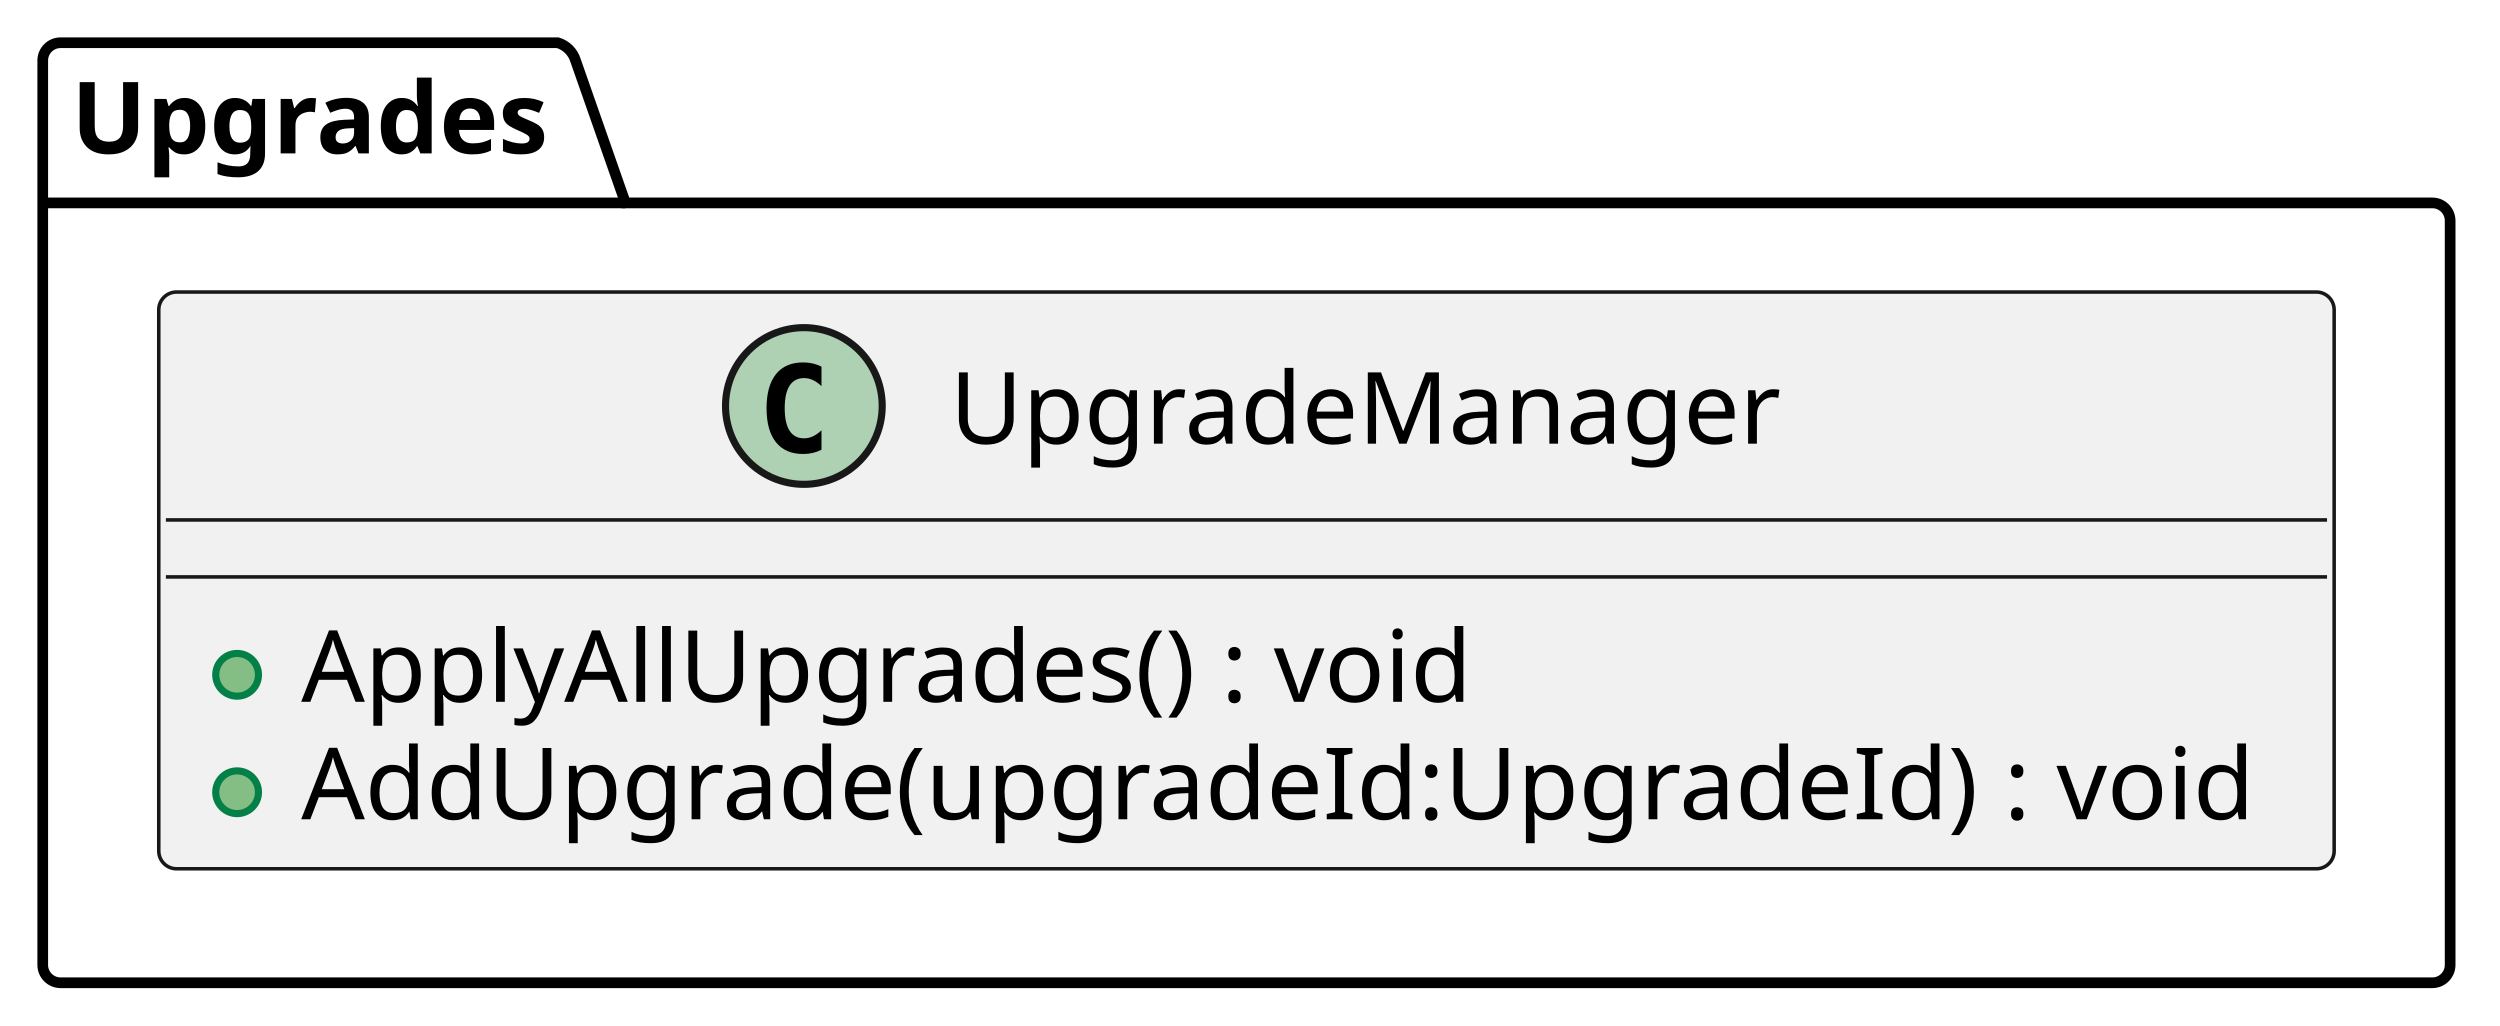
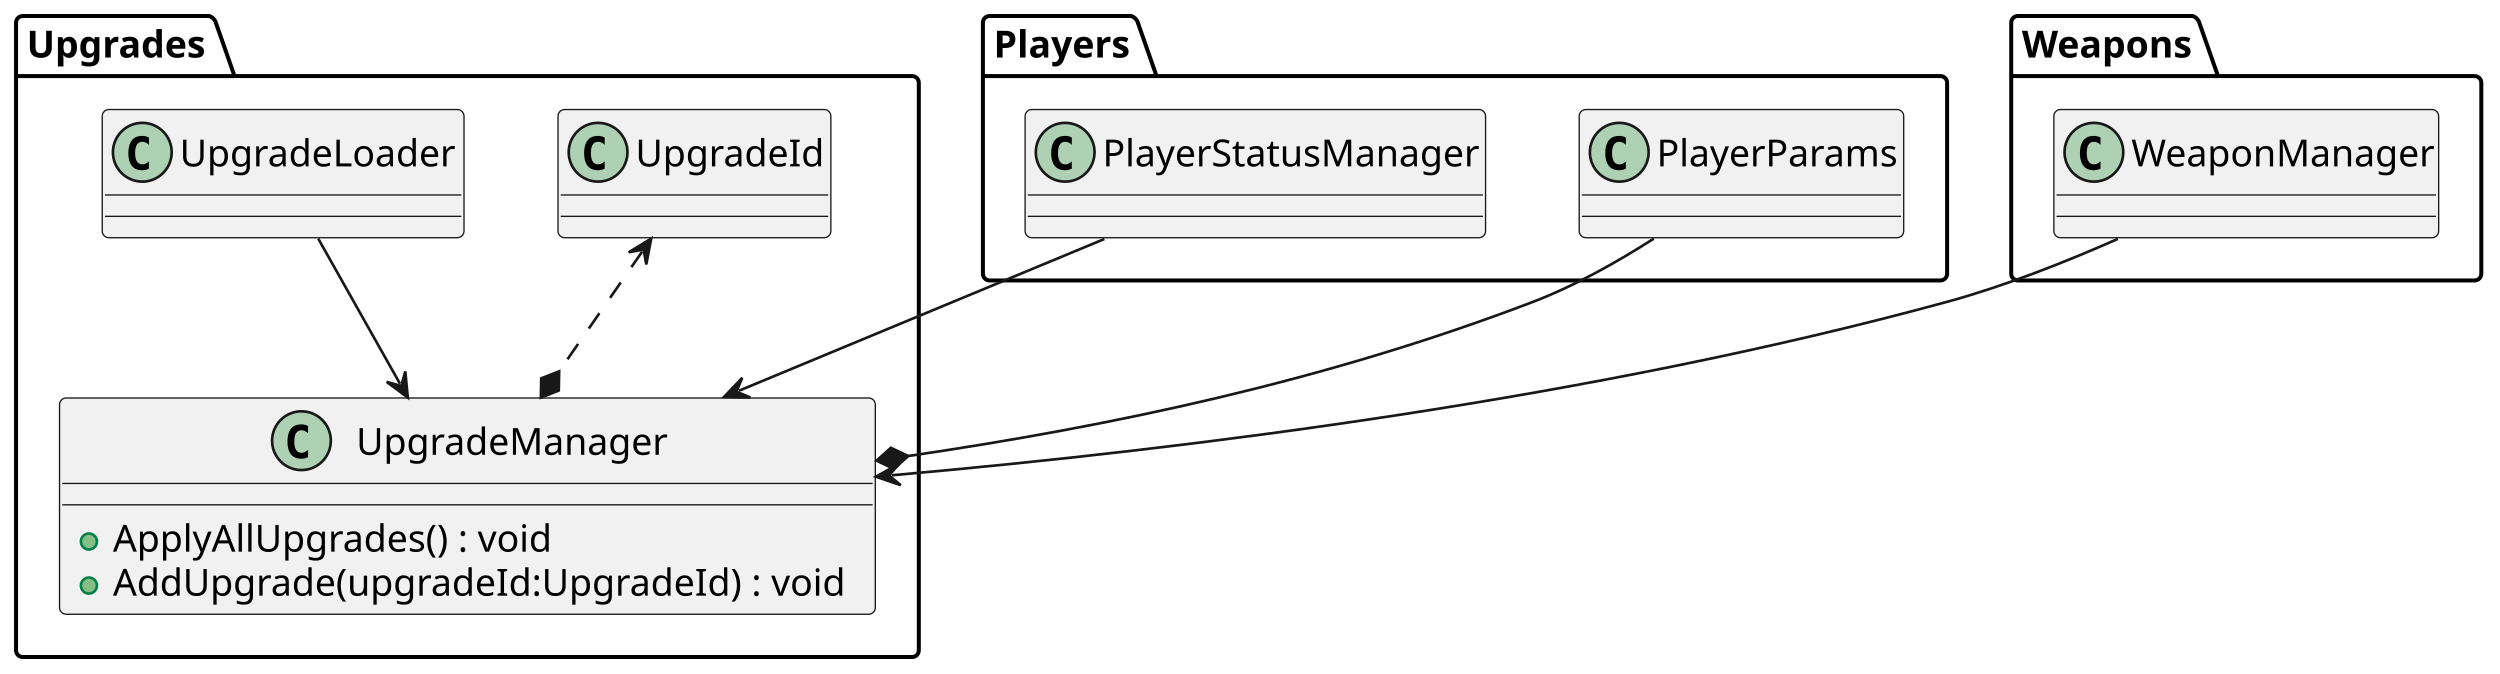
- <svg xmlns="http://www.w3.org/2000/svg" contentStyleType="text/css" height="144px" preserveAspectRatio="none" style="width:351px;height:144px;background:#FFFFFF;" version="1.1" viewBox="0 0 351 144" width="351px" zoomAndPan="magnify">
+ <svg xmlns="http://www.w3.org/2000/svg" contentStyleType="text/css" height="252px" preserveAspectRatio="none" style="width:936px;height:252px;background:#FFFFFF;" version="1.1" viewBox="0 0 936 252" width="936px" zoomAndPan="magnify">
  <defs />
  <g>
    <g id="cluster_Upgrades">
-       <path d="M8.5,6 L78.311,6 A3.75,3.75 0 0 1 80.811,8.5 L87.811,28.488 L341.5,28.488 A2.5,2.5 0 0 1 344,30.988 L344,135.48 A2.5,2.5 0 0 1 341.5,137.98 L8.5,137.98 A2.5,2.5 0 0 1 6,135.48 L6,8.5 A2.5,2.5 0 0 1 8.5,6 " fill="none" style="stroke:#000000;stroke-width:1.5;" />
+       <path d="M8.5,6 L78.311,6 A3.75,3.75 0 0 1 80.811,8.5 L87.811,28.488 L341.5,28.488 A2.5,2.5 0 0 1 344,30.988 L344,243.48 A2.5,2.5 0 0 1 341.5,245.98 L8.5,245.98 A2.5,2.5 0 0 1 6,243.48 L6,8.5 A2.5,2.5 0 0 1 8.5,6 " fill="none" style="stroke:#000000;stroke-width:1.5;" />
      <line style="stroke:#000000;stroke-width:1.5;" x1="6" x2="87.811" y1="28.488" y2="28.488" />
      <text fill="#000000" font-family="sans-serif" font-size="14" font-weight="bold" lengthAdjust="spacing" textLength="68.811" x="10" y="21.535">Upgrades</text>
    </g>
+     <g id="cluster_Players">
+       <path d="M370.5,6 L423.515,6 A3.75,3.75 0 0 1 426.015,8.5 L433.015,28.488 L726.5,28.488 A2.5,2.5 0 0 1 729,30.988 L729,102.5 A2.5,2.5 0 0 1 726.5,105 L370.5,105 A2.5,2.5 0 0 1 368,102.5 L368,8.5 A2.5,2.5 0 0 1 370.5,6 " fill="none" style="stroke:#000000;stroke-width:1.5;" />
+       <line style="stroke:#000000;stroke-width:1.5;" x1="368" x2="433.015" y1="28.488" y2="28.488" />
+       <text fill="#000000" font-family="sans-serif" font-size="14" font-weight="bold" lengthAdjust="spacing" textLength="52.015" x="372" y="21.535">Players</text>
+     </g>
+     <g id="cluster_Weapons">
+       <path d="M755.5,6 L820.915,6 A3.75,3.75 0 0 1 823.415,8.5 L830.415,28.488 L926.5,28.488 A2.5,2.5 0 0 1 929,30.988 L929,102.5 A2.5,2.5 0 0 1 926.5,105 L755.5,105 A2.5,2.5 0 0 1 753,102.5 L753,8.5 A2.5,2.5 0 0 1 755.5,6 " fill="none" style="stroke:#000000;stroke-width:1.5;" />
+       <line style="stroke:#000000;stroke-width:1.5;" x1="753" x2="830.415" y1="28.488" y2="28.488" />
+       <text fill="#000000" font-family="sans-serif" font-size="14" font-weight="bold" lengthAdjust="spacing" textLength="64.415" x="757" y="21.535">Weapons</text>
+     </g>
    <g id="elem_UpgradeManager">
-       <rect codeLine="2" fill="#F1F1F1" height="80.977" id="UpgradeManager" rx="2.5" ry="2.5" style="stroke:#181818;stroke-width:0.5;" width="305.426" x="22.29" y="41" />
-       <ellipse cx="112.863" cy="57" fill="#ADD1B2" rx="11" ry="11" style="stroke:#181818;stroke-width:1.0;" />
-       <path d="M115.336,63.143 Q114.755,63.442 114.116,63.591 Q113.477,63.741 112.771,63.741 Q110.264,63.741 108.944,62.089 Q107.624,60.437 107.624,57.316 Q107.624,54.187 108.944,52.535 Q110.264,50.883 112.771,50.883 Q113.477,50.883 114.124,51.032 Q114.771,51.182 115.336,51.48 L115.336,54.203 Q114.705,53.622 114.112,53.352 Q113.518,53.083 112.887,53.083 Q111.542,53.083 110.858,54.149 Q110.173,55.216 110.173,57.316 Q110.173,59.408 110.858,60.474 Q111.542,61.541 112.887,61.541 Q113.518,61.541 114.112,61.271 Q114.705,61.002 115.336,60.42 Z " fill="#000000" />
-       <text fill="#000000" font-family="sans-serif" font-size="14" lengthAdjust="spacing" textLength="115.78" x="133.363" y="62.291">UpgradeManager</text>
-       <line style="stroke:#181818;stroke-width:0.5;" x1="23.29" x2="326.716" y1="73" y2="73" />
-       <line style="stroke:#181818;stroke-width:0.5;" x1="23.29" x2="326.716" y1="81" y2="81" />
-       <ellipse cx="33.29" cy="94.744" fill="#84BE84" rx="3" ry="3" style="stroke:#038048;stroke-width:1.0;" />
-       <text fill="#000000" font-family="sans-serif" font-size="14" lengthAdjust="spacing" textLength="171.944" x="42.29" y="98.535">ApplyAllUpgrades() : void</text>
-       <ellipse cx="33.29" cy="111.232" fill="#84BE84" rx="3" ry="3" style="stroke:#038048;stroke-width:1.0;" />
-       <text fill="#000000" font-family="sans-serif" font-size="14" lengthAdjust="spacing" textLength="279.426" x="42.29" y="115.023">AddUpgrade(upgradeId:UpgradeId) : void</text>
+       <rect codeLine="2" fill="#F1F1F1" height="80.977" id="UpgradeManager" rx="2.5" ry="2.5" style="stroke:#181818;stroke-width:0.5;" width="305.426" x="22.29" y="149" />
+       <ellipse cx="112.863" cy="165" fill="#ADD1B2" rx="11" ry="11" style="stroke:#181818;stroke-width:1.0;" />
+       <path d="M115.336,171.143 Q114.755,171.442 114.116,171.591 Q113.477,171.741 112.771,171.741 Q110.264,171.741 108.944,170.089 Q107.624,168.437 107.624,165.316 Q107.624,162.186 108.944,160.535 Q110.264,158.883 112.771,158.883 Q113.477,158.883 114.124,159.032 Q114.771,159.182 115.336,159.481 L115.336,162.203 Q114.705,161.622 114.112,161.352 Q113.518,161.083 112.887,161.083 Q111.542,161.083 110.858,162.149 Q110.173,163.216 110.173,165.316 Q110.173,167.408 110.858,168.474 Q111.542,169.541 112.887,169.541 Q113.518,169.541 114.112,169.271 Q114.705,169.001 115.336,168.42 Z " fill="#000000" />
+       <text fill="#000000" font-family="sans-serif" font-size="14" lengthAdjust="spacing" textLength="115.78" x="133.363" y="170.291">UpgradeManager</text>
+       <line style="stroke:#181818;stroke-width:0.5;" x1="23.29" x2="326.716" y1="181" y2="181" />
+       <line style="stroke:#181818;stroke-width:0.5;" x1="23.29" x2="326.716" y1="189" y2="189" />
+       <ellipse cx="33.29" cy="202.744" fill="#84BE84" rx="3" ry="3" style="stroke:#038048;stroke-width:1.0;" />
+       <text fill="#000000" font-family="sans-serif" font-size="14" lengthAdjust="spacing" textLength="171.944" x="42.29" y="206.535">ApplyAllUpgrades() : void</text>
+       <ellipse cx="33.29" cy="219.232" fill="#84BE84" rx="3" ry="3" style="stroke:#038048;stroke-width:1.0;" />
+       <text fill="#000000" font-family="sans-serif" font-size="14" lengthAdjust="spacing" textLength="279.426" x="42.29" y="223.023">AddUpgrade(upgradeId:UpgradeId) : void</text>
+     </g>
+     <g id="elem_UpgradeLoader">
+       <rect fill="#F1F1F1" height="48" id="UpgradeLoader" rx="2.5" ry="2.5" style="stroke:#181818;stroke-width:0.5;" width="135.448" x="38.28" y="41" />
+       <ellipse cx="53.28" cy="57" fill="#ADD1B2" rx="11" ry="11" style="stroke:#181818;stroke-width:1.0;" />
+       <path d="M55.753,63.143 Q55.172,63.442 54.533,63.591 Q53.894,63.741 53.188,63.741 Q50.681,63.741 49.361,62.089 Q48.042,60.437 48.042,57.316 Q48.042,54.187 49.361,52.535 Q50.681,50.883 53.188,50.883 Q53.894,50.883 54.541,51.032 Q55.189,51.182 55.753,51.48 L55.753,54.203 Q55.122,53.622 54.529,53.352 Q53.935,53.083 53.304,53.083 Q51.96,53.083 51.275,54.149 Q50.59,55.216 50.59,57.316 Q50.59,59.408 51.275,60.474 Q51.96,61.541 53.304,61.541 Q53.935,61.541 54.529,61.271 Q55.122,61.002 55.753,60.42 Z " fill="#000000" />
+       <text fill="#000000" font-family="sans-serif" font-size="14" lengthAdjust="spacing" textLength="103.448" x="67.28" y="62.291">UpgradeLoader</text>
+       <line style="stroke:#181818;stroke-width:0.5;" x1="39.28" x2="172.728" y1="73" y2="73" />
+       <line style="stroke:#181818;stroke-width:0.5;" x1="39.28" x2="172.728" y1="81" y2="81" />
+     </g>
+     <g id="elem_UpgradeId">
+       <rect fill="#F1F1F1" height="48" id="UpgradeId" rx="2.5" ry="2.5" style="stroke:#181818;stroke-width:0.5;" width="102.157" x="208.92" y="41" />
+       <ellipse cx="223.92" cy="57" fill="#ADD1B2" rx="11" ry="11" style="stroke:#181818;stroke-width:1.0;" />
+       <path d="M226.393,63.143 Q225.812,63.442 225.173,63.591 Q224.534,63.741 223.828,63.741 Q221.321,63.741 220.001,62.089 Q218.682,60.437 218.682,57.316 Q218.682,54.187 220.001,52.535 Q221.321,50.883 223.828,50.883 Q224.534,50.883 225.181,51.032 Q225.829,51.182 226.393,51.48 L226.393,54.203 Q225.762,53.622 225.169,53.352 Q224.575,53.083 223.944,53.083 Q222.6,53.083 221.915,54.149 Q221.23,55.216 221.23,57.316 Q221.23,59.408 221.915,60.474 Q222.6,61.541 223.944,61.541 Q224.575,61.541 225.169,61.271 Q225.762,61.002 226.393,60.42 Z " fill="#000000" />
+       <text fill="#000000" font-family="sans-serif" font-size="14" lengthAdjust="spacing" textLength="70.157" x="237.92" y="62.291">UpgradeId</text>
+       <line style="stroke:#181818;stroke-width:0.5;" x1="209.92" x2="310.077" y1="73" y2="73" />
+       <line style="stroke:#181818;stroke-width:0.5;" x1="209.92" x2="310.077" y1="81" y2="81" />
+     </g>
+     <g id="elem_PlayerStatusManager">
+       <rect fill="#F1F1F1" height="48" id="PlayerStatusManager" rx="2.5" ry="2.5" style="stroke:#181818;stroke-width:0.5;" width="172.397" x="383.8" y="41" />
+       <ellipse cx="398.8" cy="57" fill="#ADD1B2" rx="11" ry="11" style="stroke:#181818;stroke-width:1.0;" />
+       <path d="M401.273,63.143 Q400.692,63.442 400.053,63.591 Q399.414,63.741 398.708,63.741 Q396.201,63.741 394.882,62.089 Q393.562,60.437 393.562,57.316 Q393.562,54.187 394.882,52.535 Q396.201,50.883 398.708,50.883 Q399.414,50.883 400.061,51.032 Q400.709,51.182 401.273,51.48 L401.273,54.203 Q400.642,53.622 400.049,53.352 Q399.455,53.083 398.824,53.083 Q397.48,53.083 396.795,54.149 Q396.11,55.216 396.11,57.316 Q396.11,59.408 396.795,60.474 Q397.48,61.541 398.824,61.541 Q399.455,61.541 400.049,61.271 Q400.642,61.002 401.273,60.42 Z " fill="#000000" />
+       <text fill="#000000" font-family="sans-serif" font-size="14" lengthAdjust="spacing" textLength="140.397" x="412.8" y="62.291">PlayerStatusManager</text>
+       <line style="stroke:#181818;stroke-width:0.5;" x1="384.8" x2="555.197" y1="73" y2="73" />
+       <line style="stroke:#181818;stroke-width:0.5;" x1="384.8" x2="555.197" y1="81" y2="81" />
+     </g>
+     <g id="elem_PlayerParams">
+       <rect fill="#F1F1F1" height="48" id="PlayerParams" rx="2.5" ry="2.5" style="stroke:#181818;stroke-width:0.5;" width="121.496" x="591.25" y="41" />
+       <ellipse cx="606.25" cy="57" fill="#ADD1B2" rx="11" ry="11" style="stroke:#181818;stroke-width:1.0;" />
+       <path d="M608.723,63.143 Q608.142,63.442 607.503,63.591 Q606.864,63.741 606.158,63.741 Q603.651,63.741 602.332,62.089 Q601.012,60.437 601.012,57.316 Q601.012,54.187 602.332,52.535 Q603.651,50.883 606.158,50.883 Q606.864,50.883 607.511,51.032 Q608.159,51.182 608.723,51.48 L608.723,54.203 Q608.092,53.622 607.499,53.352 Q606.905,53.083 606.274,53.083 Q604.93,53.083 604.245,54.149 Q603.56,55.216 603.56,57.316 Q603.56,59.408 604.245,60.474 Q604.93,61.541 606.274,61.541 Q606.905,61.541 607.499,61.271 Q608.092,61.002 608.723,60.42 Z " fill="#000000" />
+       <text fill="#000000" font-family="sans-serif" font-size="14" lengthAdjust="spacing" textLength="89.496" x="620.25" y="62.291">PlayerParams</text>
+       <line style="stroke:#181818;stroke-width:0.5;" x1="592.25" x2="711.746" y1="73" y2="73" />
+       <line style="stroke:#181818;stroke-width:0.5;" x1="592.25" x2="711.746" y1="81" y2="81" />
+     </g>
+     <g id="elem_WeaponManager">
+       <rect fill="#F1F1F1" height="48" id="WeaponManager" rx="2.5" ry="2.5" style="stroke:#181818;stroke-width:0.5;" width="144.075" x="768.96" y="41" />
+       <ellipse cx="783.96" cy="57" fill="#ADD1B2" rx="11" ry="11" style="stroke:#181818;stroke-width:1.0;" />
+       <path d="M786.433,63.143 Q785.852,63.442 785.213,63.591 Q784.574,63.741 783.868,63.741 Q781.361,63.741 780.042,62.089 Q778.722,60.437 778.722,57.316 Q778.722,54.187 780.042,52.535 Q781.361,50.883 783.868,50.883 Q784.574,50.883 785.221,51.032 Q785.869,51.182 786.433,51.48 L786.433,54.203 Q785.802,53.622 785.209,53.352 Q784.615,53.083 783.984,53.083 Q782.64,53.083 781.955,54.149 Q781.27,55.216 781.27,57.316 Q781.27,59.408 781.955,60.474 Q782.64,61.541 783.984,61.541 Q784.615,61.541 785.209,61.271 Q785.802,61.002 786.433,60.42 Z " fill="#000000" />
+       <text fill="#000000" font-family="sans-serif" font-size="14" lengthAdjust="spacing" textLength="112.075" x="797.96" y="62.291">WeaponManager</text>
+       <line style="stroke:#181818;stroke-width:0.5;" x1="769.96" x2="912.035" y1="73" y2="73" />
+       <line style="stroke:#181818;stroke-width:0.5;" x1="769.96" x2="912.035" y1="81" y2="81" />
+     </g>
+     <g id="link_UpgradeLoader_UpgradeManager">
+       <path codeLine="7" d="M119.14,89.33 C128.6,106.13 138.654,123.973 149.734,143.633 " fill="none" id="UpgradeLoader-to-UpgradeManager" style="stroke:#181818;stroke-width:1.0;" />
+       <polygon fill="#181818" points="152.68,148.86,151.746,139.055,150.225,144.504,144.776,142.983,152.68,148.86" style="stroke:#181818;stroke-width:1.0;" />
+     </g>
+     <g id="link_PlayerStatusManager_UpgradeManager">
+       <path codeLine="8" d="M413.47,89.48 C373.23,106.18 323.721,126.739 276.651,146.289 " fill="none" id="PlayerStatusManager-to-UpgradeManager" style="stroke:#181818;stroke-width:1.0;" />
+       <polygon fill="#181818" points="271.11,148.59,280.956,148.832,275.728,146.672,277.887,141.444,271.11,148.59" style="stroke:#181818;stroke-width:1.0;" />
+     </g>
+     <g id="link_WeaponManager_UpgradeManager">
+       <path codeLine="9" d="M792.91,89.44 C773.47,98.05 750.56,107.12 729,113 C596.14,149.26 446.367,167.981 333.897,177.941 " fill="none" id="WeaponManager-to-UpgradeManager" style="stroke:#181818;stroke-width:1.0;" />
+       <polygon fill="#181818" points="327.92,178.47,337.238,181.661,332.901,178.029,336.532,173.692,327.92,178.47" style="stroke:#181818;stroke-width:1.0;" />
+     </g>
+     <g id="link_PlayerParams_UpgradeManager">
+       <path codeLine="10" d="M619.17,89.35 C605.72,97.94 589.66,107.03 574,113 C495.62,142.92 415.762,159.593 340.042,170.733 " fill="none" id="PlayerParams-to-UpgradeManager" style="stroke:#181818;stroke-width:1.0;" />
+       <polygon fill="#181818" points="328.17,172.48,334.688,175.564,340.042,170.733,333.524,167.649,328.17,172.48" style="stroke:#181818;stroke-width:1.0;" />
+     </g>
+     <g id="link_UpgradeId_UpgradeManager">
+       <path codeLine="11" d="M240.391,94.26 C228.741,111.061 222.994,119.343 209.344,139.003 " fill="none" id="UpgradeId-UpgradeManager" style="stroke:#181818;stroke-width:1.0;stroke-dasharray:7.0,7.0;" />
+       <polygon fill="#181818" points="243.81,89.33,235.394,94.446,240.961,93.439,241.968,99.005,243.81,89.33" style="stroke:#181818;stroke-width:1.0;" />
+       <polygon fill="#181818" points="202.5,148.86,209.208,146.213,209.344,139.003,202.636,141.65,202.5,148.86" style="stroke:#181818;stroke-width:1.0;" />
    </g>
  </g>
</svg>
